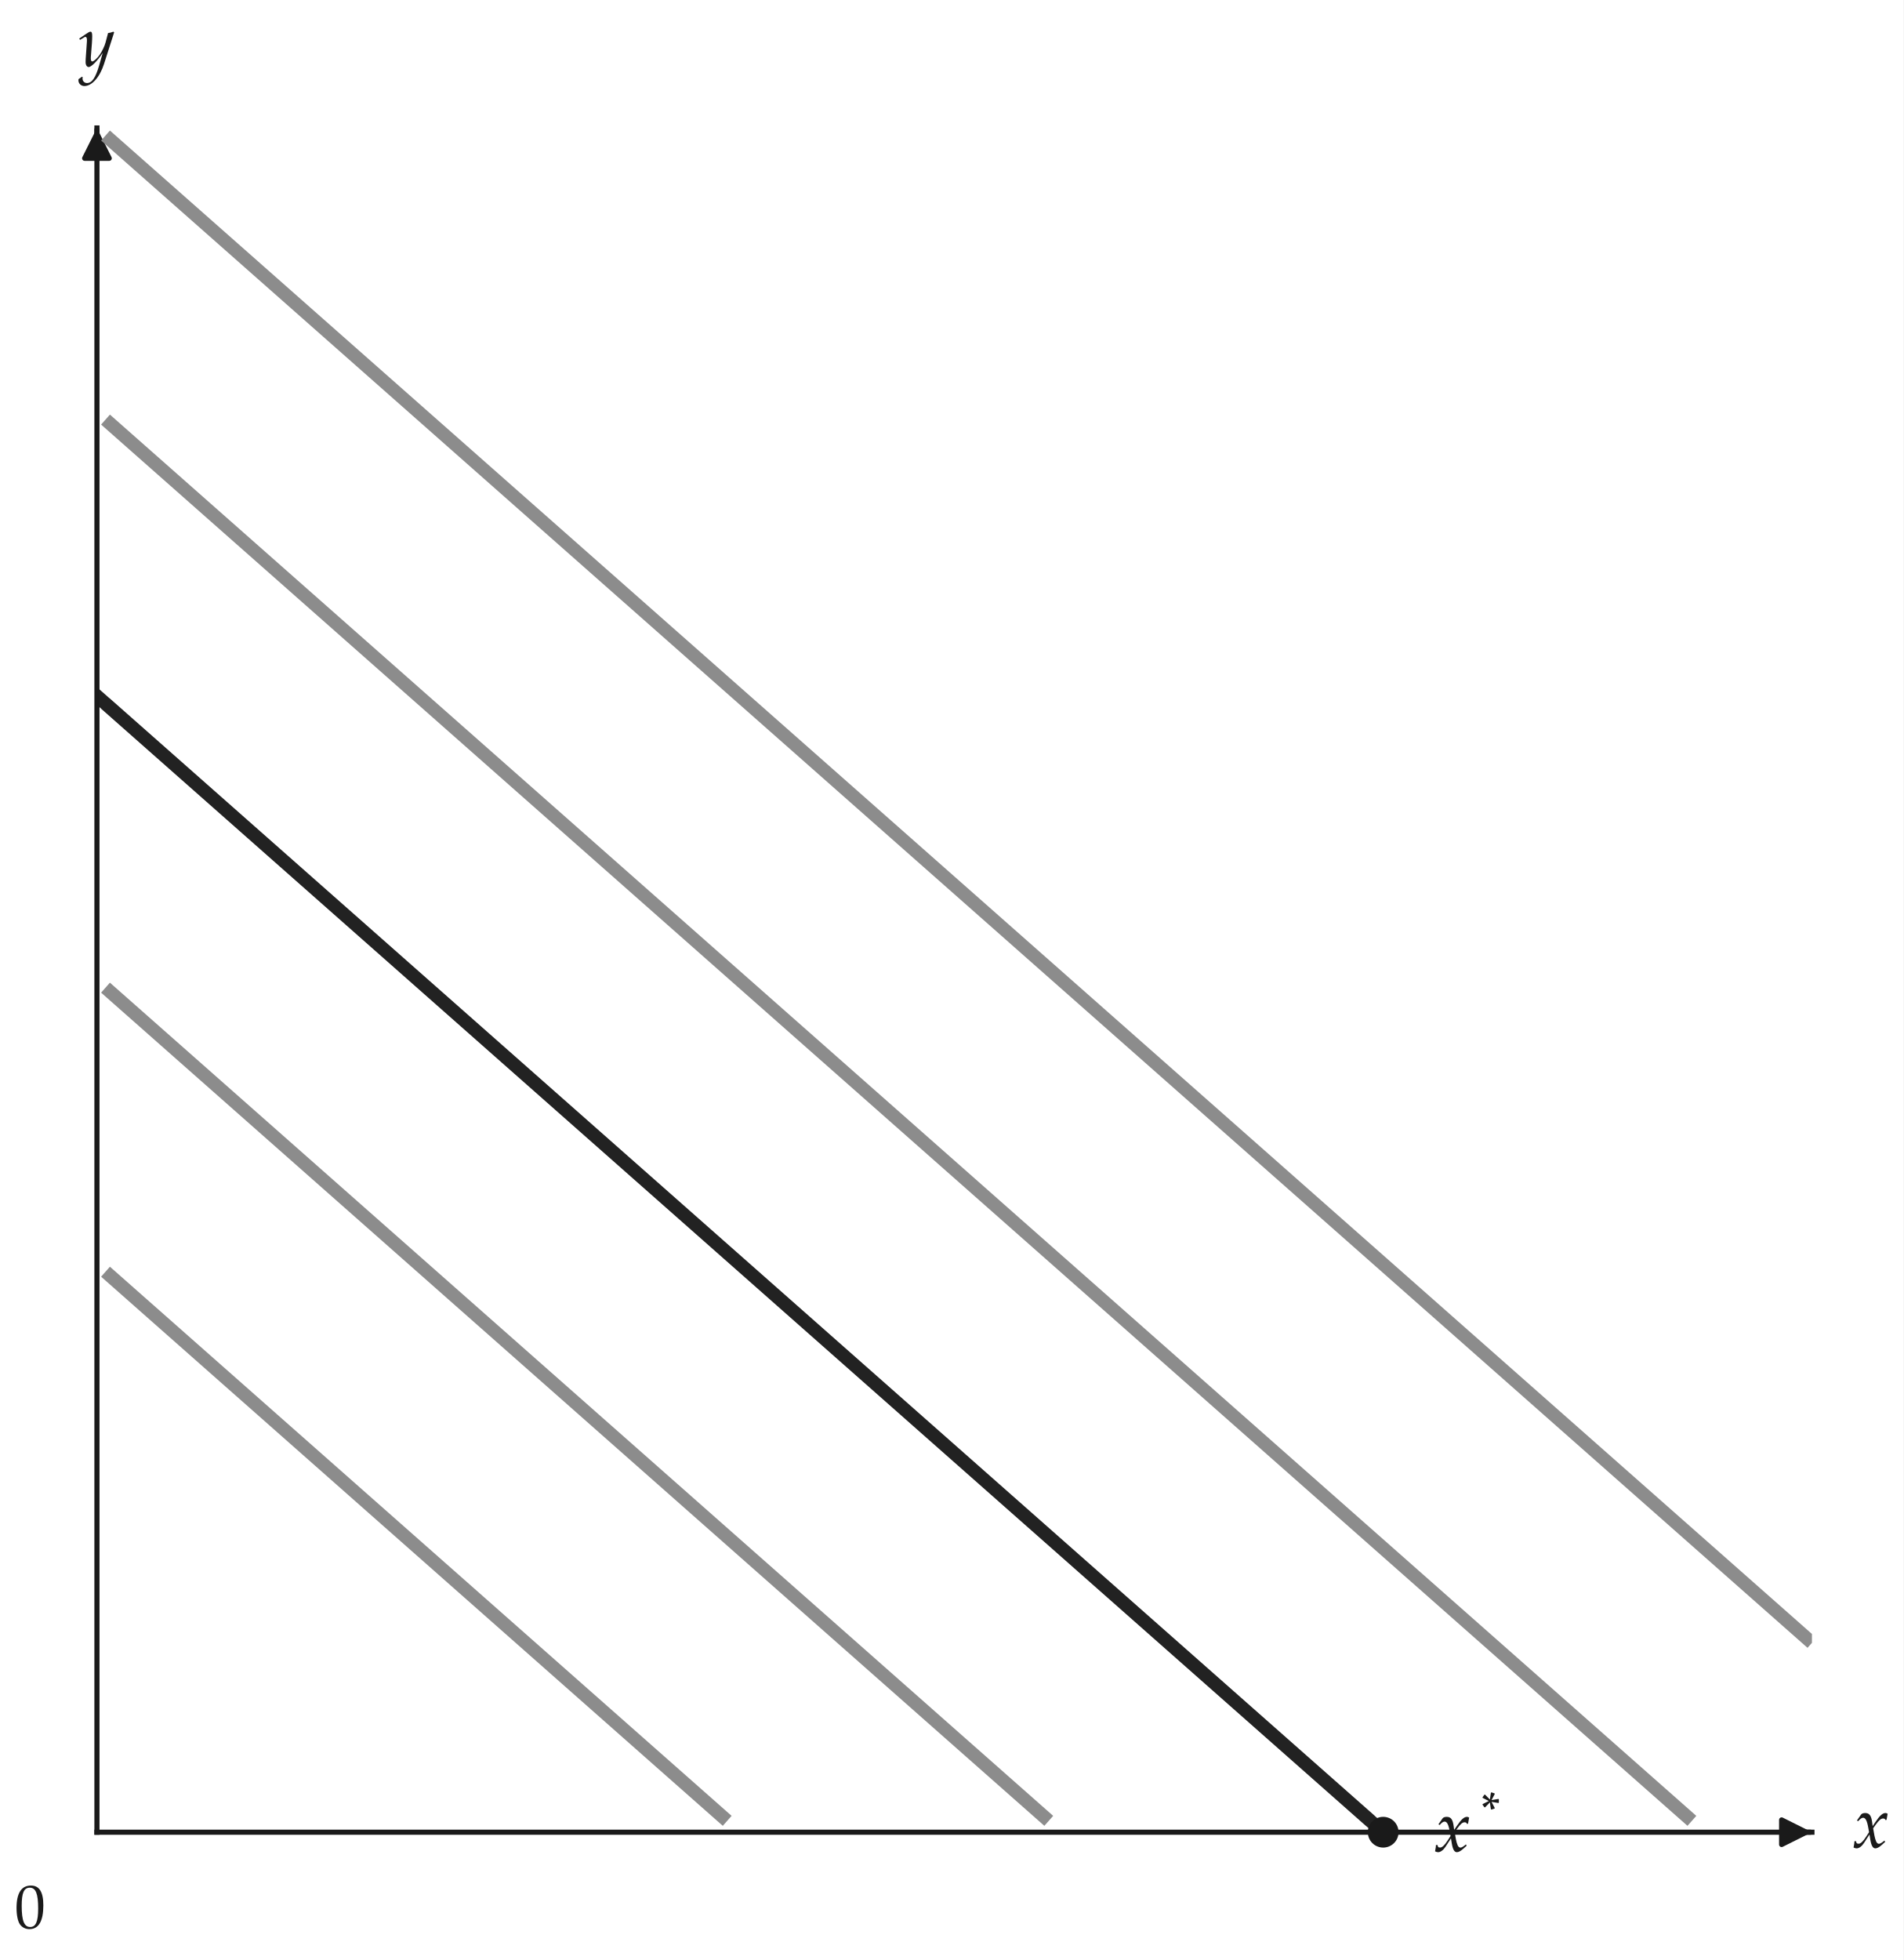
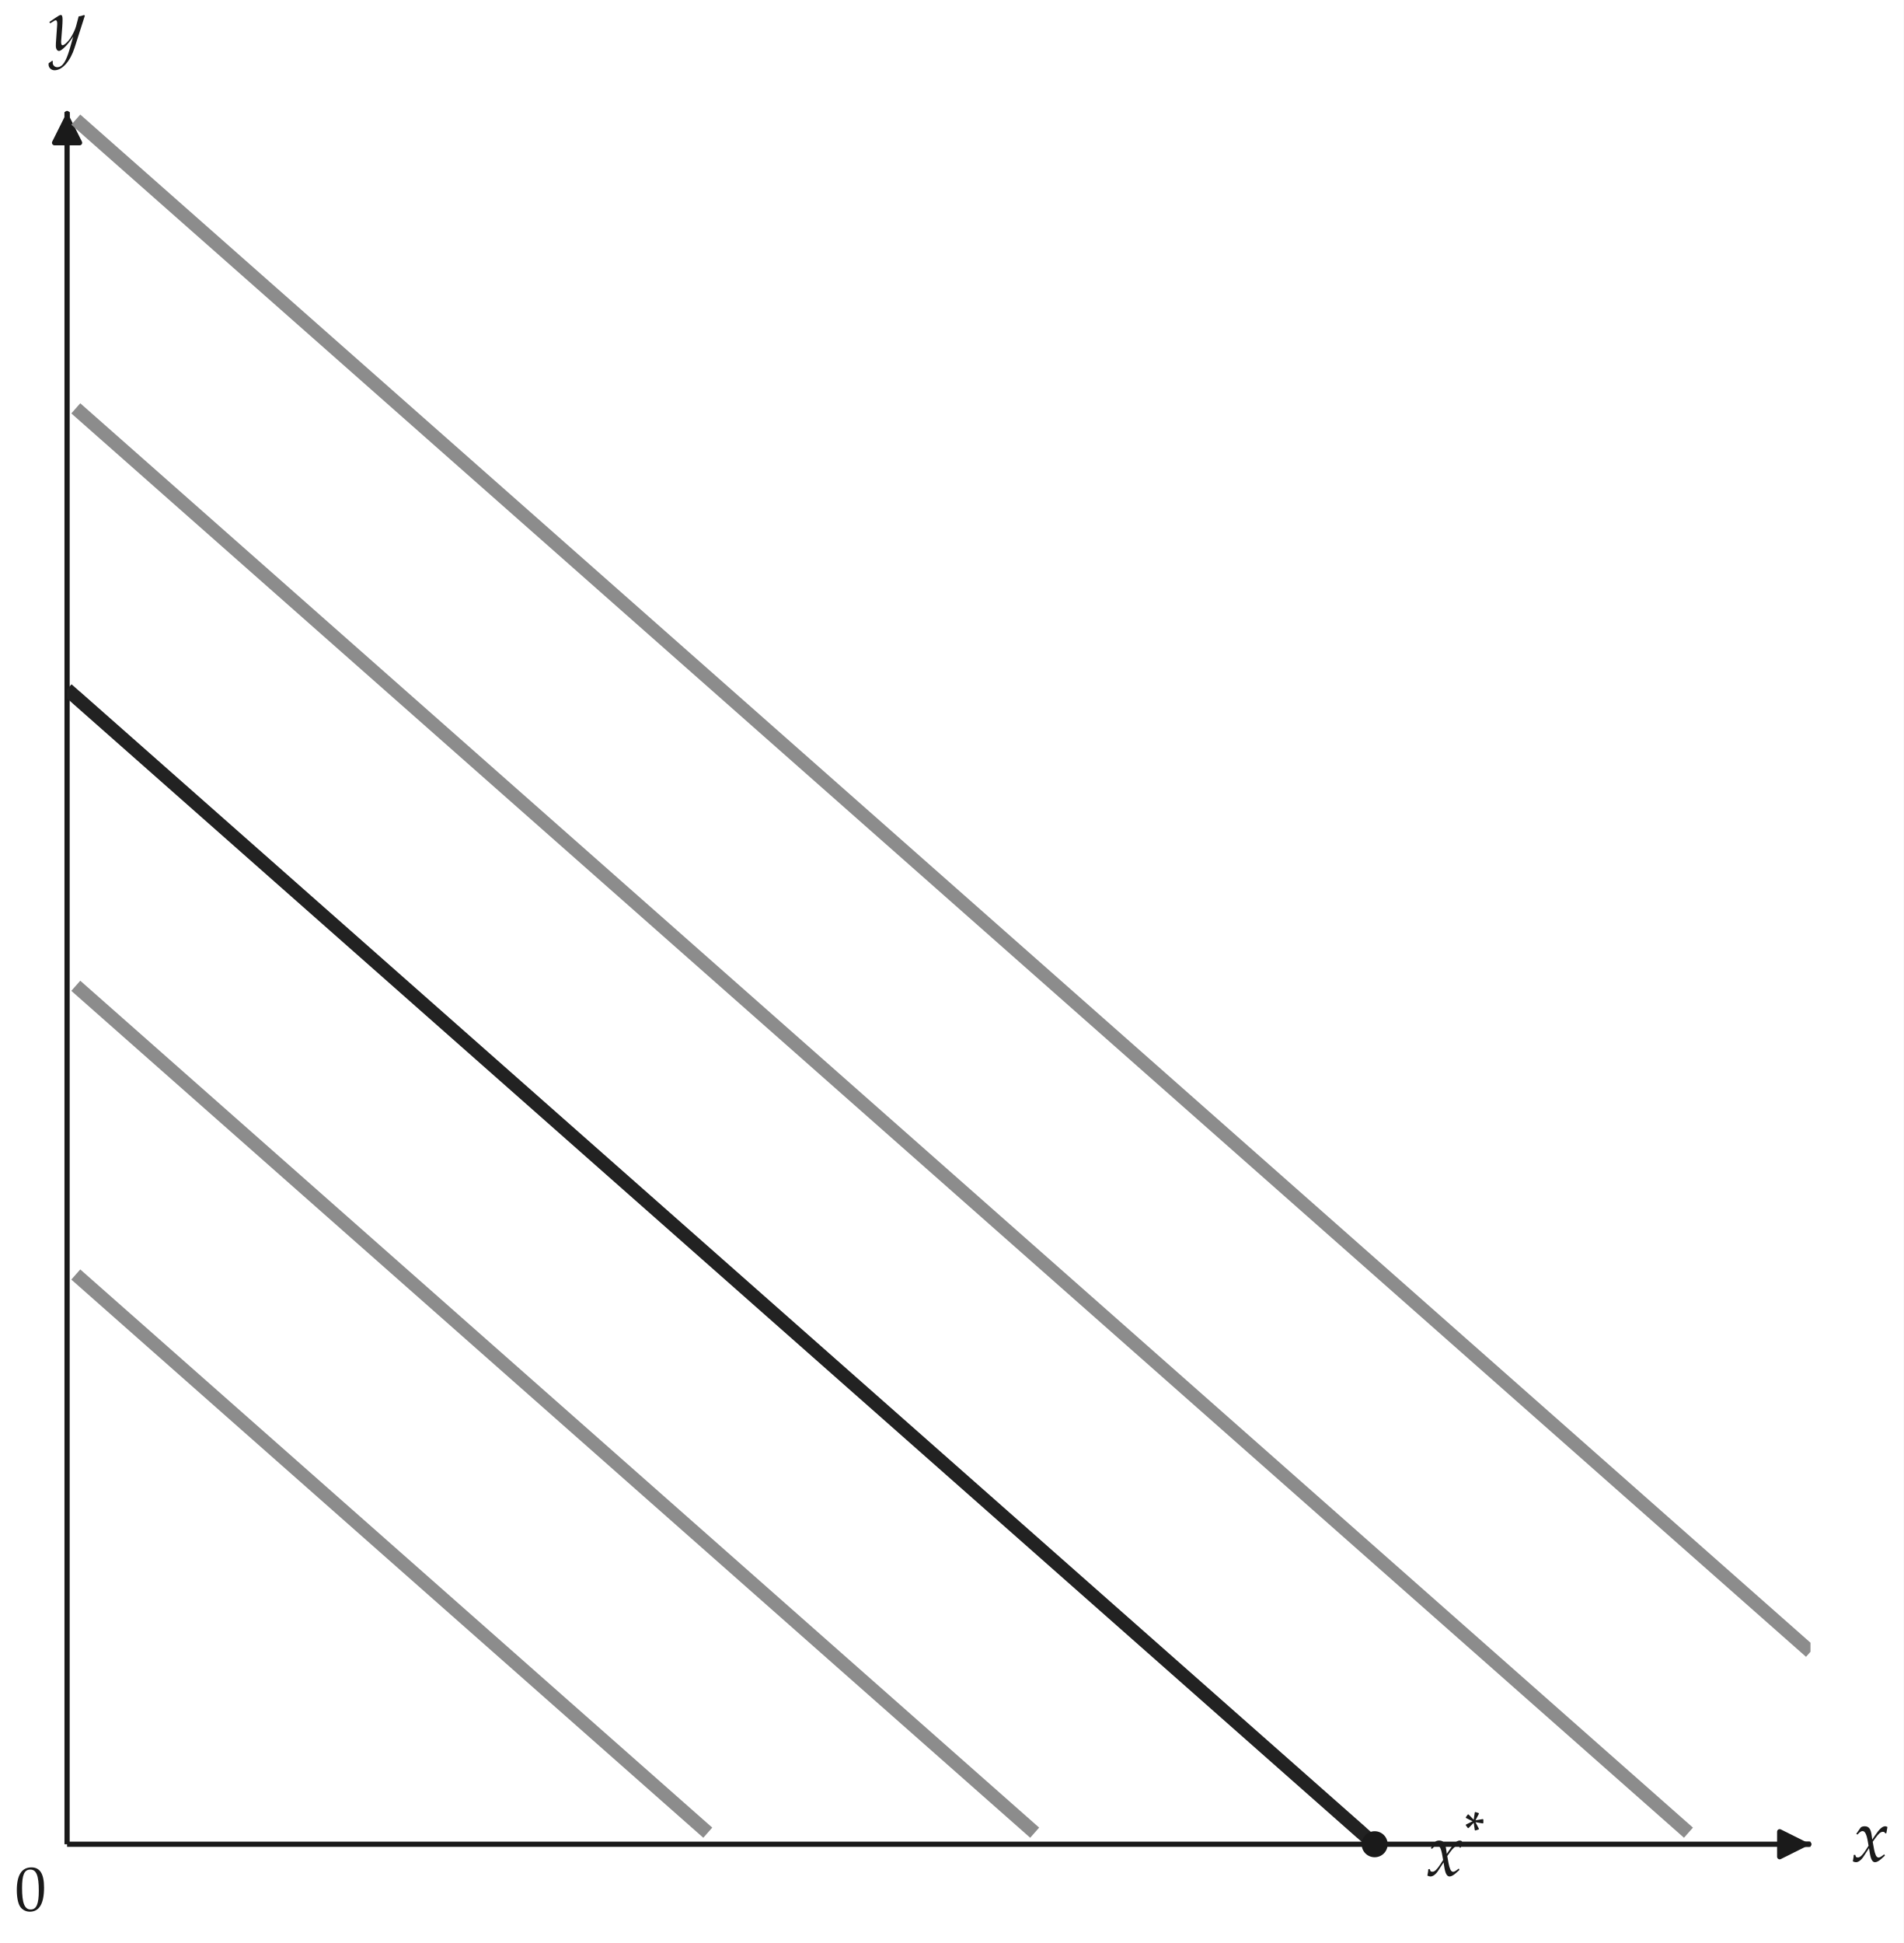
- <svg xmlns="http://www.w3.org/2000/svg" xmlns:xlink="http://www.w3.org/1999/xlink" width="371.604pt" height="382.561pt" viewBox="0 0 371.604 382.561" version="1.1">
+ <svg xmlns="http://www.w3.org/2000/svg" xmlns:xlink="http://www.w3.org/1999/xlink" width="365.56pt" height="373.096pt" viewBox="0 0 365.56 373.096" version="1.1">
  <defs>
    <style type="text/css">*{stroke-linejoin: round; stroke-linecap: butt}</style>
  </defs>
  <g id="figure_1">
    <g id="patch_1">
-       <path d="M 0 382.561  L 371.604 382.561  L 371.604 0  L 0 0  z " style="fill: #ffffff" />
+       <path d="M 0 373.096  L 365.56 373.096  L 365.56 0  L 0 0  z " style="fill: #ffffff" />
    </g>
    <g id="axes_1">
+       <g id="axes.x">
+         <path d="M 12.88 354.132  L 347.68 354.132  " style="fill: none; stroke: #1a1a1a; stroke-linejoin: miter" />
+       </g>
      <g id="patch_2">
-         <path d="M 18.924 357.618  L 353.724 357.618  L 353.724 24.978  L 18.924 24.978  z " style="fill: #ffffff" />
+         <path d="M 347.345 354.132  Q 347.513 354.132 346.562 354.132  " style="fill: none; stroke: #1a1a1a; stroke-linecap: round" />
+         <path d="M 341.762 351.732  L 346.562 354.132  L 341.762 356.532  z " style="fill: #1a1a1a; stroke: #1a1a1a; stroke-linecap: round" />
+       </g>
+       <g id="axes.y">
+         <path d="M 12.88 354.132  L 12.88 21.492  " style="fill: none; stroke: #1a1a1a; stroke-linejoin: miter" />
      </g>
      <g id="patch_3">
-         <path d="M 353.389 357.618  Q 353.557 357.618 352.606 357.618  " style="fill: none; stroke: #1a1a1a; stroke-linecap: round" />
-         <path d="M 347.806 355.218  L 352.606 357.618  L 347.806 360.018  z " style="fill: #1a1a1a; stroke: #1a1a1a; stroke-linecap: round" />
+         <path d="M 12.88 21.825  Q 12.88 21.658 12.88 22.61  " style="fill: none; stroke: #1a1a1a; stroke-linecap: round" />
+         <path d="M 10.48 27.41  L 12.88 22.61  L 15.28 27.41  z " style="fill: #1a1a1a; stroke: #1a1a1a; stroke-linecap: round" />
      </g>
-       <g id="patch_4">
-         <path d="M 18.924 25.311  Q 18.924 25.144 18.924 26.096  " style="fill: none; stroke: #1a1a1a; stroke-linecap: round" />
-         <path d="M 16.524 30.896  L 18.924 26.096  L 21.324 30.896  z " style="fill: #1a1a1a; stroke: #1a1a1a; stroke-linecap: round" />
+       <g id="axes.x.label">
+         <path d="M 362.456 350.821  C 362.288 350.723 362.162 350.681 362.036 350.681  C 361.476 350.681 360.916 351.185 360.048 352.473  L 359.53 353.243  L 359.446 352.571  C 359.278 351.185 358.9 350.681 358.074 350.681  C 357.71 350.681 357.402 350.793 357.276 350.975  L 356.464 352.137  L 356.702 352.277  C 357.122 351.801 357.402 351.605 357.668 351.605  C 358.13 351.605 358.438 352.179 358.676 353.551  L 358.83 354.419  L 358.27 355.287  C 357.668 356.225 357.192 356.673 356.8 356.673  C 356.59 356.673 356.436 356.617 356.408 356.547  L 356.254 356.155  L 355.974 356.197  C 355.974 356.477 355.946 356.659 355.862 357.107  C 355.834 357.275 355.82 357.317 355.806 357.415  C 356.016 357.527 356.24 357.583 356.408 357.583  C 356.87 357.583 357.416 357.177 357.85 356.519  L 358.914 354.881  L 359.068 355.847  C 359.264 357.037 359.572 357.583 360.076 357.583  C 360.384 357.583 360.832 357.345 361.28 356.939  L 361.966 356.323  L 361.84 356.057  C 361.336 356.477 360.986 356.687 360.762 356.687  C 360.552 356.687 360.37 356.547 360.23 356.267  C 360.104 356.001 359.95 355.483 359.88 355.077  L 359.628 353.663  L 360.118 352.977  C 360.776 352.067 361.154 351.745 361.588 351.745  C 361.812 351.745 361.98 351.857 362.05 352.067  L 362.246 352.011  z " style="fill: #1a1a1a" />
      </g>
-       <g id="matplotlib.axis_1">
-         <g id="xtick_1">
-           <g id="line2d_1" />
-         </g>
-         <g id="xtick_2">
-           <g id="line2d_2" />
-         </g>
-         <g id="xtick_3">
-           <g id="line2d_3" />
-         </g>
-         <g id="xtick_4">
-           <g id="line2d_4" />
-         </g>
-         <g id="xtick_5">
-           <g id="line2d_5" />
-         </g>
-         <g id="xtick_6">
-           <g id="line2d_6" />
-         </g>
-         <g id="xtick_7">
-           <g id="line2d_7" />
-         </g>
-         <g id="xtick_8">
-           <g id="line2d_8" />
-         </g>
-         <g id="xtick_9">
-           <g id="line2d_9" />
+       <g id="axes.y.label">
+         <path d="M 16.296 3.006  L 16.142 2.88  C 15.736 3.034 15.414 3.118 15.106 3.146  L 14.616 4.994  C 14.448 5.652 13.958 6.674 13.496 7.36  C 13.006 8.074 12.32 8.69 12.012 8.69  C 11.704 8.69 11.732 8.018 11.746 7.836  L 11.956 5.12  C 11.984 4.686 12.012 4.154 12.012 3.762  C 12.012 3.132 11.914 2.88 11.676 2.88  C 11.494 2.88 11.298 2.978 10.626 3.44  L 9.478 4.224  L 9.632 4.476  L 10.332 4.056  C 10.402 4 10.584 3.888 10.682 3.888  C 11.046 3.888 10.99 4.602 10.976 4.826  L 10.738 8.228  L 10.724 8.788  C 10.71 9.376 10.976 9.782 11.326 9.782  C 11.844 9.782 13.02 8.592 14.07 7.01  L 13.384 9.404  C 12.67 11.882 11.97 12.904 10.99 12.904  C 10.5 12.904 10.122 12.526 10.122 12.036  C 10.122 11.966 10.136 11.854 10.15 11.728  L 10.01 11.672  L 9.338 12.148  C 9.324 12.246 9.324 12.33 9.324 12.4  C 9.324 13.002 9.842 13.492 10.472 13.492  C 11.956 13.492 13.496 11.756 14.322 9.166  z " style="fill: #1a1a1a" />
+       </g>
+       <g id="axes.origin.label">
+         <path d="M 3.228 362.956  C 3.228 364.36 3.48 365.572 3.9 366.16  C 4.32 366.748 4.992 367.084 5.736 367.084  C 7.548 367.084 8.46 365.524 8.46 362.452  C 8.46 359.824 7.68 358.576 6.036 358.576  C 4.176 358.576 3.228 360.052 3.228 362.956  z M 4.236 362.524  C 4.236 359.992 4.68 358.996 5.82 358.996  C 6.984 358.996 7.452 360.172 7.452 363.052  C 7.452 365.608 6.996 366.664 5.892 366.664  C 4.728 366.664 4.236 365.452 4.236 362.524  z " style="fill: #1a1a1a" />
+       </g>
+       <g id="utility.1">
+         <path d="M 14.554 244.73  L 22.645 251.876  L 30.736 259.022  L 38.827 266.167  L 46.918 273.313  L 55.009 280.458  L 63.1 287.604  L 71.191 294.75  L 79.282 301.895  L 87.373 309.041  L 95.464 316.186  L 103.555 323.332  L 111.646 330.478  L 119.737 337.623  L 127.828 344.769  L 135.919 351.914  " clip-path="url(#pa43e5abc22)" style="fill: none; stroke: #8c8c8c; stroke-width: 2.6; stroke-linejoin: miter" />
+       </g>
+       <g id="utility.2">
+         <path d="M 14.554 189.29  L 26.83 200.132  L 39.106 210.974  L 51.382 221.815  L 63.658 232.657  L 75.934 243.498  L 88.21 254.34  L 100.486 265.182  L 112.762 276.023  L 125.038 286.865  L 137.314 297.706  L 149.59 308.548  L 161.866 319.39  L 174.142 330.231  L 186.418 341.073  L 198.694 351.914  " clip-path="url(#pa43e5abc22)" style="fill: none; stroke: #8c8c8c; stroke-width: 2.6; stroke-linejoin: miter" />
+       </g>
+       <g id="utility.3">
+         <path d="M 14.554 133.85  L 31.015 148.388  L 47.476 162.926  L 63.937 177.463  L 80.398 192.001  L 96.859 206.538  L 113.32 221.076  L 129.781 235.614  L 146.242 250.151  L 162.703 264.689  L 179.164 279.226  L 195.625 293.764  L 212.086 308.302  L 228.547 322.839  L 245.008 337.377  L 261.469 351.914  " clip-path="url(#pa43e5abc22)" style="fill: none; stroke: #8c8c8c; stroke-width: 2.6; stroke-linejoin: miter" />
+       </g>
+       <g id="utility.4">
+         <path d="M 14.554 78.41  L 35.2 96.644  L 55.846 114.878  L 76.492 133.111  L 97.138 151.345  L 117.784 169.578  L 138.43 187.812  L 159.076 206.046  L 179.722 224.279  L 200.368 242.513  L 221.014 260.746  L 241.66 278.98  L 262.306 297.214  L 282.952 315.447  L 303.598 333.681  L 324.244 351.914  " clip-path="url(#pa43e5abc22)" style="fill: none; stroke: #8c8c8c; stroke-width: 2.6; stroke-linejoin: miter" />
+       </g>
+       <g id="utility.5">
+         <path d="M 14.554 22.97  L 36.762 42.584  L 58.971 62.197  L 81.179 81.811  L 103.388 101.424  L 125.596 121.038  L 147.804 140.651  L 170.013 160.264  L 192.221 179.878  L 214.43 199.491  L 236.638 219.105  L 258.846 238.718  L 281.055 258.332  L 303.263 277.945  L 325.472 297.559  L 347.68 317.172  " clip-path="url(#pa43e5abc22)" style="fill: none; stroke: #8c8c8c; stroke-width: 2.6; stroke-linejoin: miter" />
+       </g>
+       <g id="budget">
+         <path d="M 263.98 354.132  L 12.88 132.372  " clip-path="url(#pa43e5abc22)" style="fill: none; stroke: #222222; stroke-width: 2.6; stroke-linejoin: miter" />
+       </g>
+       <g id="equilibrium.drop">
+         <path d="M 12.88 354.132  L 263.98 354.132  L 263.98 354.132  " clip-path="url(#pa43e5abc22)" style="fill: none; stroke-dasharray: 2.96,1.28; stroke-dashoffset: 0; stroke: #1a1a1a; stroke-width: 0.8; stroke-linejoin: miter" />
+       </g>
+       <g id="equilibrium">
+         <defs>
+           <path id="ma47d3c7fdd" d="M 0 2.5  C 0.663 2.5 1.299 2.237 1.768 1.768  C 2.237 1.299 2.5 0.663 2.5 0  C 2.5 -0.663 2.237 -1.299 1.768 -1.768  C 1.299 -2.237 0.663 -2.5 0 -2.5  C -0.663 -2.5 -1.299 -2.237 -1.768 -1.768  C -2.237 -1.299 -2.5 -0.663 -2.5 0  C -2.5 0.663 -2.237 1.299 -1.768 1.768  C -1.299 2.237 -0.663 2.5 0 2.5  z " />
+         </defs>
+         <g>
+           <use xlink:href="#ma47d3c7fdd" x="263.98" y="354.132" style="fill: #1a1a1a" />
        </g>
      </g>
-       <g id="matplotlib.axis_2">
-         <g id="ytick_1">
-           <g id="line2d_10" />
-         </g>
-         <g id="ytick_2">
-           <g id="line2d_11" />
-         </g>
-         <g id="ytick_3">
-           <g id="line2d_12" />
-         </g>
-         <g id="ytick_4">
-           <g id="line2d_13" />
-         </g>
-         <g id="ytick_5">
-           <g id="line2d_14" />
-         </g>
-         <g id="ytick_6">
-           <g id="line2d_15" />
-         </g>
-         <g id="ytick_7">
-           <g id="line2d_16" />
-         </g>
-         <g id="ytick_8">
-           <g id="line2d_17" />
-         </g>
-       </g>
-       <g id="QuadContourSet_1">
-         <path d="M 20.598 248.216  L 141.963 355.4  L 141.963 355.4  " clip-path="url(#p68e7967298)" style="fill: none; stroke: #8c8c8c; stroke-width: 2.6" />
-         <path d="M 20.598 192.776  L 204.738 355.4  L 204.738 355.4  " clip-path="url(#p68e7967298)" style="fill: none; stroke: #8c8c8c; stroke-width: 2.6" />
-         <path d="M 20.598 137.336  L 267.513 355.4  L 267.513 355.4  " clip-path="url(#p68e7967298)" style="fill: none; stroke: #8c8c8c; stroke-width: 2.6" />
-         <path d="M 20.598 81.896  L 330.288 355.4  L 330.288 355.4  " clip-path="url(#p68e7967298)" style="fill: none; stroke: #8c8c8c; stroke-width: 2.6" />
-         <path d="M 20.598 26.456  L 353.724 320.658  L 353.724 320.658  " clip-path="url(#p68e7967298)" style="fill: none; stroke: #8c8c8c; stroke-width: 2.6" />
-       </g>
-       <g id="line2d_18">
-         <path d="M 270.024 357.618  L 18.924 135.858  " clip-path="url(#p68e7967298)" style="fill: none; stroke: #222222; stroke-width: 2.6; stroke-linecap: square" />
-       </g>
-       <g id="line2d_19">
-         <path d="M 270.024 357.618  L 270.024 357.618  " clip-path="url(#p68e7967298)" style="fill: none; stroke-dasharray: 2.96,1.28; stroke-dashoffset: 0; stroke: #1a1a1a; stroke-width: 0.8" />
-       </g>
-       <g id="line2d_20">
-         <path d="M 18.924 357.618  L 270.024 357.618  " clip-path="url(#p68e7967298)" style="fill: none; stroke-dasharray: 2.96,1.28; stroke-dashoffset: 0; stroke: #1a1a1a; stroke-width: 0.8" />
-       </g>
-       <g id="patch_5">
-         <path d="M 18.924 357.618  L 18.924 24.978  " style="fill: none; stroke: #1a1a1a; stroke-linejoin: miter; stroke-linecap: square" />
-       </g>
-       <g id="patch_6">
-         <path d="M 18.924 357.618  L 353.724 357.618  " style="fill: none; stroke: #1a1a1a; stroke-linejoin: miter; stroke-linecap: square" />
-       </g>
-       <g id="text_1">
-         <g style="fill: #1a1a1a" transform="translate(361.724 360.733) scale(0.14 -0.14)">
-           <defs>
-             <path id="TeXGyrePagella-Italic-59" d="M 58 6  C 154 -45 256 -70 333 -70  C 544 -70 794 115 992 416  L 1478 1165  L 1549 723  C 1638 179 1779 -70 2010 -70  C 2150 -70 2355 38 2560 224  L 2874 506  L 2816 627  C 2586 435 2426 339 2323 339  C 2227 339 2144 403 2080 531  C 2022 653 1952 890 1920 1075  L 1805 1722  L 2029 2035  C 2330 2451 2502 2598 2701 2598  C 2803 2598 2880 2547 2912 2451  L 3002 2477  L 3098 3021  C 3021 3066 2963 3085 2906 3085  C 2650 3085 2394 2854 1997 2266  L 1760 1914  L 1722 2221  C 1645 2854 1472 3085 1094 3085  C 928 3085 787 3034 730 2950  L 358 2419  L 467 2355  C 659 2573 787 2662 909 2662  C 1120 2662 1261 2400 1370 1773  L 1440 1376  L 1184 979  C 909 550 691 346 512 346  C 416 346 346 371 333 403  L 262 582  L 134 563  C 134 435 122 352 83 147  C 70 70 64 51 58 6  z " transform="scale(0.015625)" />
-           </defs>
-           <use xlink:href="#TeXGyrePagella-Italic-59" transform="translate(0 0.796875)" />
-         </g>
-       </g>
-       <g id="text_2">
-         <g style="fill: #1a1a1a" transform="translate(15.424 13.044) scale(0.14 -0.14)">
-           <defs>
-             <path id="TeXGyrePagella-Italic-5a" d="M -51 -1267  C -51 -1542 186 -1766 474 -1766  C 1152 -1766 1856 -973 2234 211  L 3136 3027  L 3066 3085  C 2880 3014 2733 2976 2592 2963  L 2368 2118  C 2291 1818 2067 1350 1856 1037  C 1632 710 1318 429 1178 429  C 1037 429 1050 736 1056 819  L 1152 2061  C 1165 2259 1178 2502 1178 2682  C 1178 2970 1133 3085 1024 3085  C 941 3085 851 3040 544 2829  L 19 2470  L 90 2355  L 410 2547  C 442 2573 525 2624 570 2624  C 736 2624 710 2298 704 2195  L 595 640  L 589 384  C 582 115 704 -70 864 -70  C 1101 -70 1638 474 2118 1197  L 1805 102  C 1478 -1030 1158 -1498 710 -1498  C 486 -1498 314 -1325 314 -1101  C 314 -1069 320 -1018 326 -960  L 262 -934  L -45 -1152  C -51 -1197 -51 -1235 -51 -1267  z " transform="scale(0.015625)" />
-           </defs>
-           <use xlink:href="#TeXGyrePagella-Italic-5a" transform="translate(0 0.796875)" />
-         </g>
-       </g>
-       <g id="text_3">
-         <g style="fill: #1a1a1a" transform="translate(2.88 376.3092) scale(0.12 -0.12)">
-           <defs>
-             <path id="TeXGyrePagella-Regular-11" d="M 186 2074  C 186 1325 320 678 544 365  C 768 51 1126 -128 1523 -128  C 2490 -128 2976 704 2976 2342  C 2976 3744 2560 4410 1683 4410  C 691 4410 186 3622 186 2074  z M 723 2304  C 723 3654 960 4186 1568 4186  C 2189 4186 2438 3558 2438 2022  C 2438 659 2195 96 1606 96  C 986 96 723 742 723 2304  z " transform="scale(0.015625)" />
-           </defs>
-           <use xlink:href="#TeXGyrePagella-Regular-11" transform="translate(0 0.09375)" />
-         </g>
-       </g>
-       <g id="line2d_21">
-         <defs>
-           <path id="m1f0d10ceea" d="M 0 2.5  C 0.663 2.5 1.299 2.237 1.768 1.768  C 2.237 1.299 2.5 0.663 2.5 0  C 2.5 -0.663 2.237 -1.299 1.768 -1.768  C 1.299 -2.237 0.663 -2.5 0 -2.5  C -0.663 -2.5 -1.299 -2.237 -1.768 -1.768  C -2.237 -1.299 -2.5 -0.663 -2.5 0  C -2.5 0.663 -2.237 1.299 -1.768 1.768  C -1.299 2.237 -0.663 2.5 0 2.5  z " style="stroke: #1a1a1a" />
-         </defs>
-         <g>
-           <use xlink:href="#m1f0d10ceea" x="270.024" y="357.618" style="fill: #1a1a1a; stroke: #1a1a1a" />
-         </g>
-       </g>
-       <g id="text_4">
-         <g style="fill: #1a1a1a" transform="translate(280.024 361.461) scale(0.14 -0.14)">
-           <defs>
-             <path id="TeXGyrePagella-Regular-b" d="M 205 2874  L 448 2541  L 531 2534  L 1146 3162  L 1274 2291  L 1344 2246  L 1734 2374  L 1766 2451  L 1357 3232  L 2227 3085  L 2291 3136  L 2291 3546  L 2227 3603  L 1357 3456  L 1766 4237  L 1734 4314  L 1344 4442  L 1274 4397  L 1146 3526  L 531 4154  L 448 4147  L 205 3814  L 224 3738  L 1011 3341  L 224 2950  L 205 2874  z " transform="scale(0.015625)" />
-           </defs>
-           <use xlink:href="#TeXGyrePagella-Italic-59" transform="translate(0 0.673438)" />
-           <use xlink:href="#TeXGyrePagella-Regular-b" transform="translate(64.82853 34.41562) scale(0.7)" />
-         </g>
+       <g id="equilibrium.label">
+         <path d="M 280.756 353.561  C 280.588 353.463 280.462 353.421 280.336 353.421  C 279.776 353.421 279.216 353.925 278.348 355.213  L 277.83 355.983  L 277.746 355.311  C 277.578 353.925 277.2 353.421 276.374 353.421  C 276.01 353.421 275.702 353.533 275.576 353.715  L 274.764 354.877  L 275.002 355.017  C 275.422 354.541 275.702 354.345 275.968 354.345  C 276.43 354.345 276.738 354.919 276.976 356.291  L 277.13 357.159  L 276.57 358.027  C 275.968 358.965 275.492 359.413 275.1 359.413  C 274.89 359.413 274.736 359.357 274.708 359.287  L 274.554 358.895  L 274.274 358.937  C 274.274 359.217 274.246 359.399 274.162 359.847  C 274.134 360.015 274.12 360.057 274.106 360.155  C 274.316 360.267 274.54 360.323 274.708 360.323  C 275.17 360.323 275.716 359.917 276.15 359.259  L 277.214 357.621  L 277.368 358.587  C 277.564 359.777 277.872 360.323 278.376 360.323  C 278.684 360.323 279.132 360.085 279.58 359.679  L 280.266 359.063  L 280.14 358.797  C 279.636 359.217 279.286 359.427 279.062 359.427  C 278.852 359.427 278.67 359.287 278.53 359.007  C 278.404 358.741 278.25 358.223 278.18 357.817  L 277.928 356.403  L 278.418 355.717  C 279.076 354.807 279.454 354.485 279.888 354.485  C 280.112 354.485 280.28 354.597 280.35 354.807  L 280.546 354.751  z M 284.857 350.054  L 284.857 349.391  L 284.753 349.298  L 283.344 349.536  L 284.007 348.272  L 283.956 348.148  L 283.324 347.941  L 283.21 348.013  L 283.002 349.422  L 282.008 348.407  L 281.873 348.417  L 281.48 348.956  L 281.511 349.08  L 282.785 349.723  L 281.511 350.355  L 281.48 350.479  L 281.873 351.018  L 282.008 351.028  L 283.002 350.013  L 283.21 351.422  L 283.324 351.494  L 283.956 351.287  L 284.007 351.163  L 283.344 349.899  L 284.753 350.137  z " style="fill: #1a1a1a" />
      </g>
    </g>
  </g>
  <defs>
-     <clipPath id="p68e7967298">
-       <rect x="18.924" y="24.978" width="334.8" height="332.64" />
+     <clipPath id="pa43e5abc22">
+       <rect x="12.88" y="21.492" width="334.8" height="332.64" />
    </clipPath>
  </defs>
</svg>
